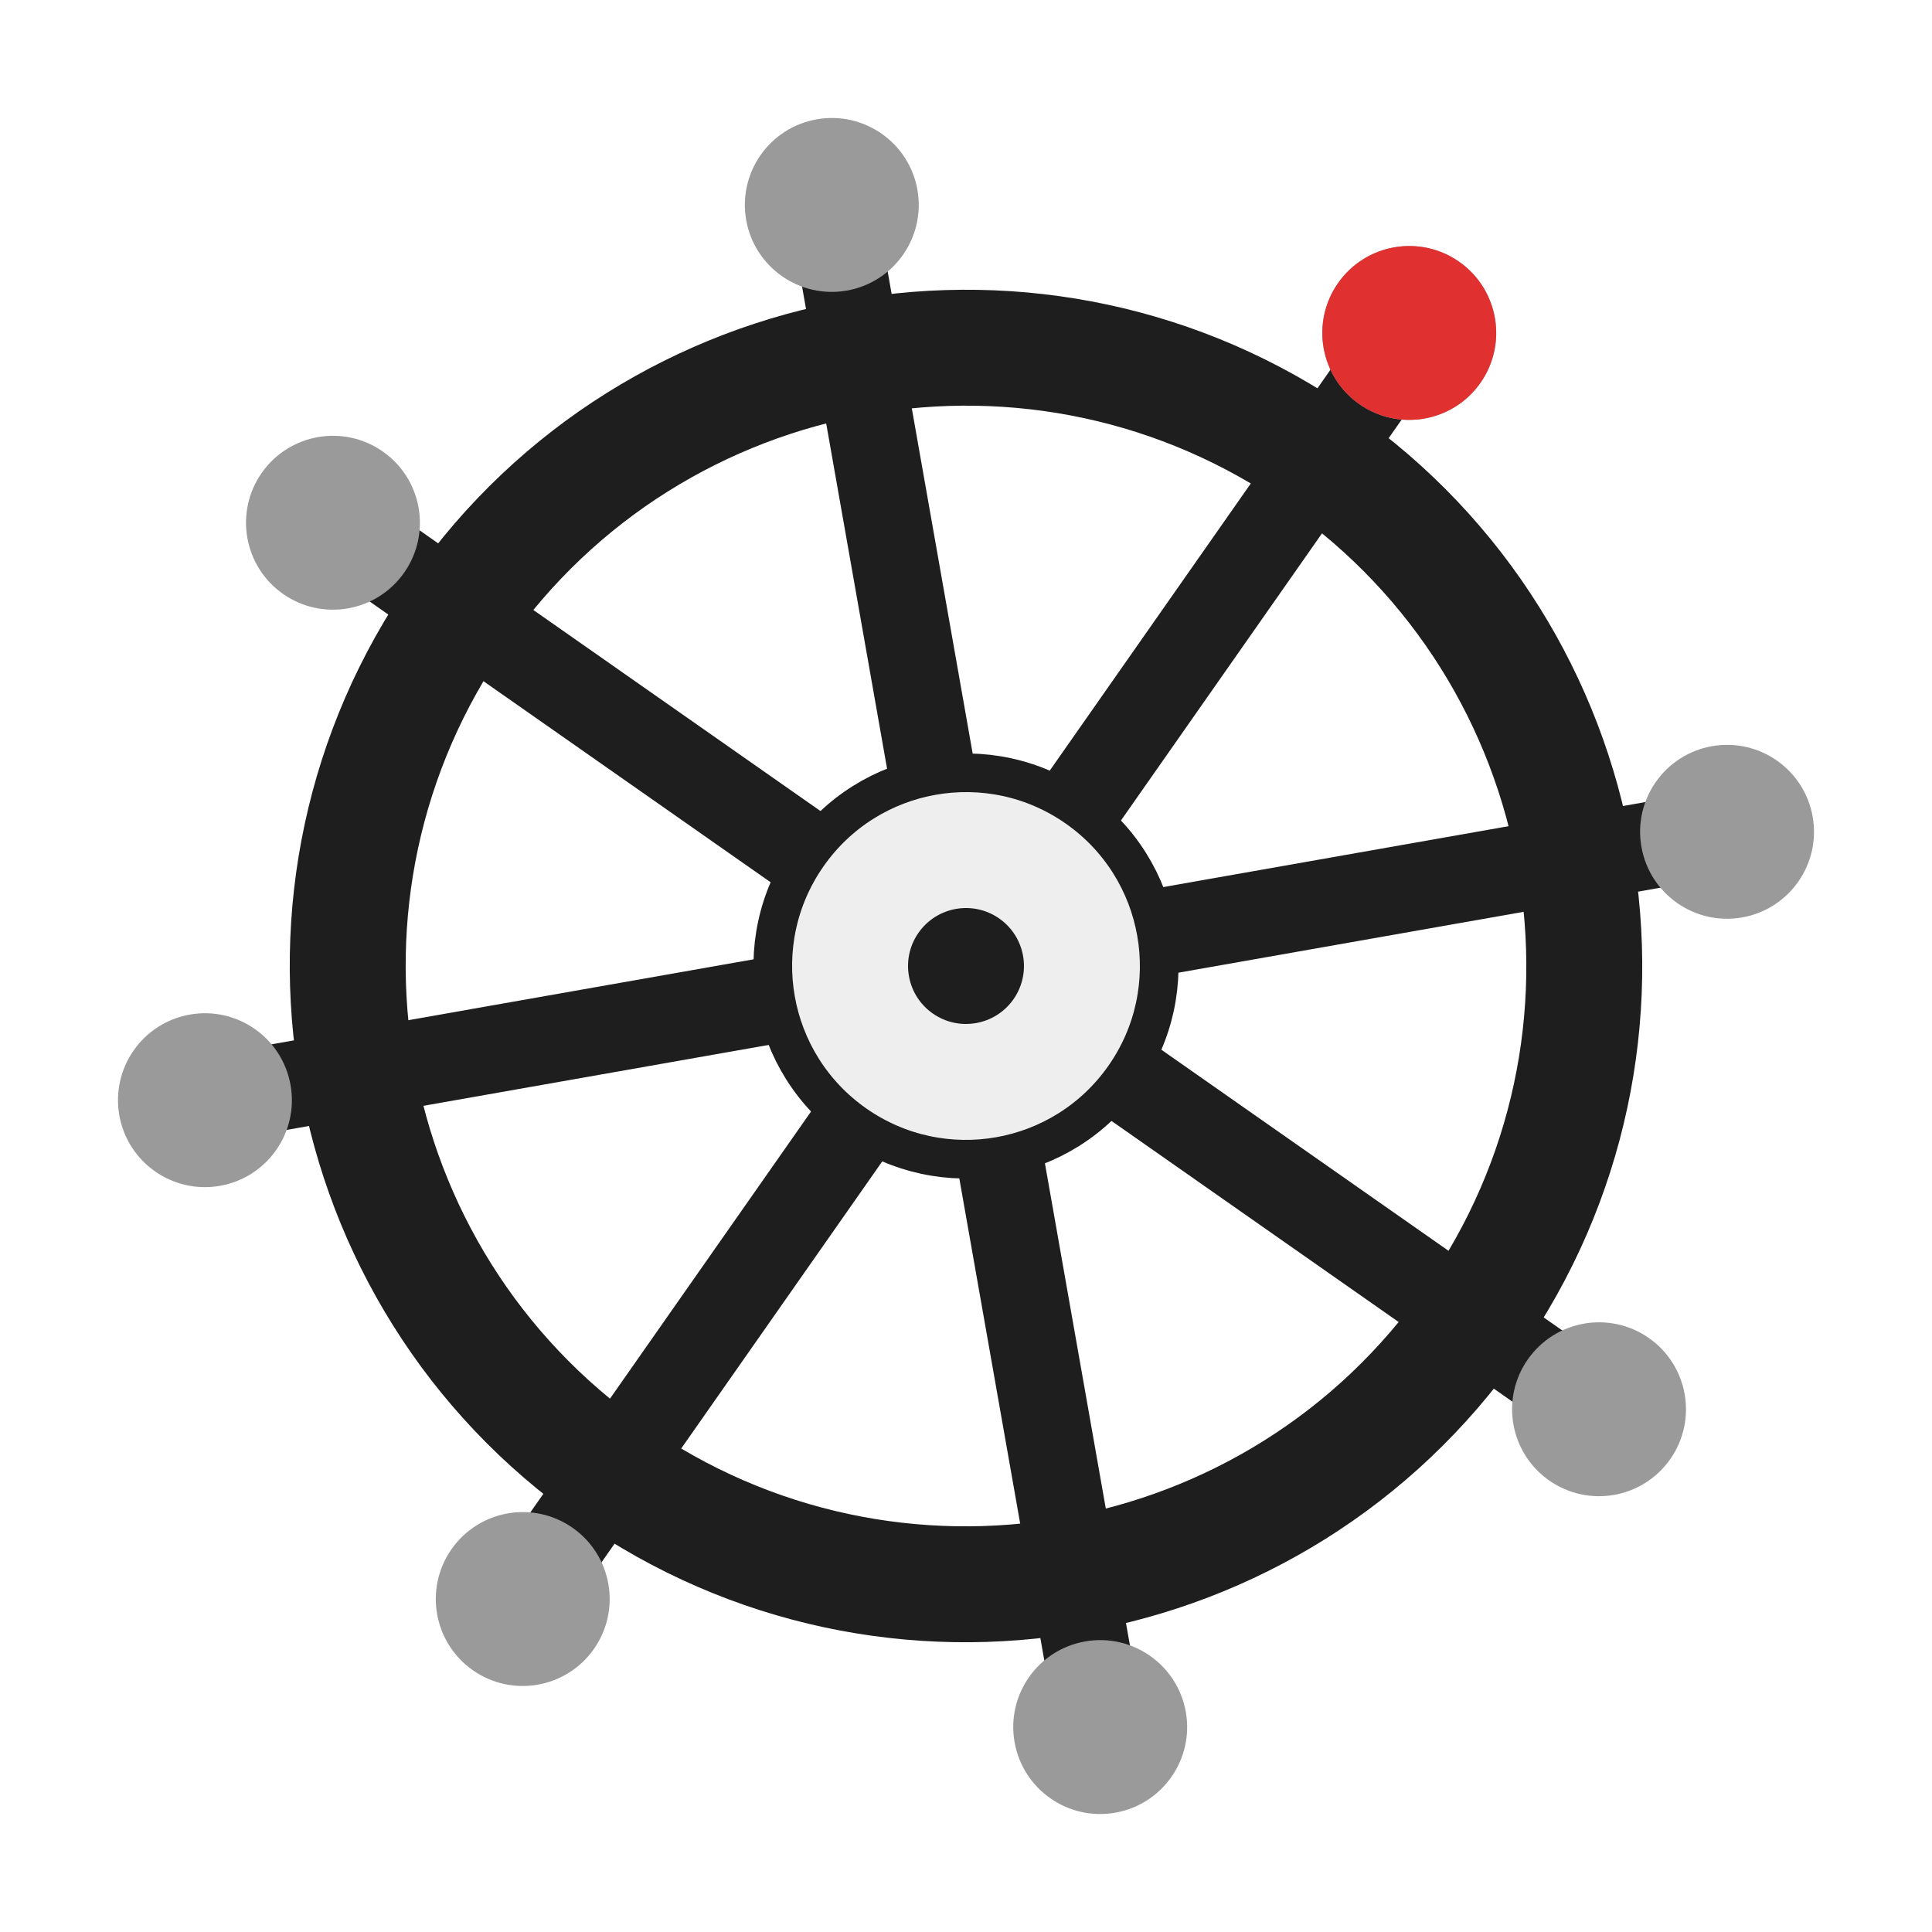
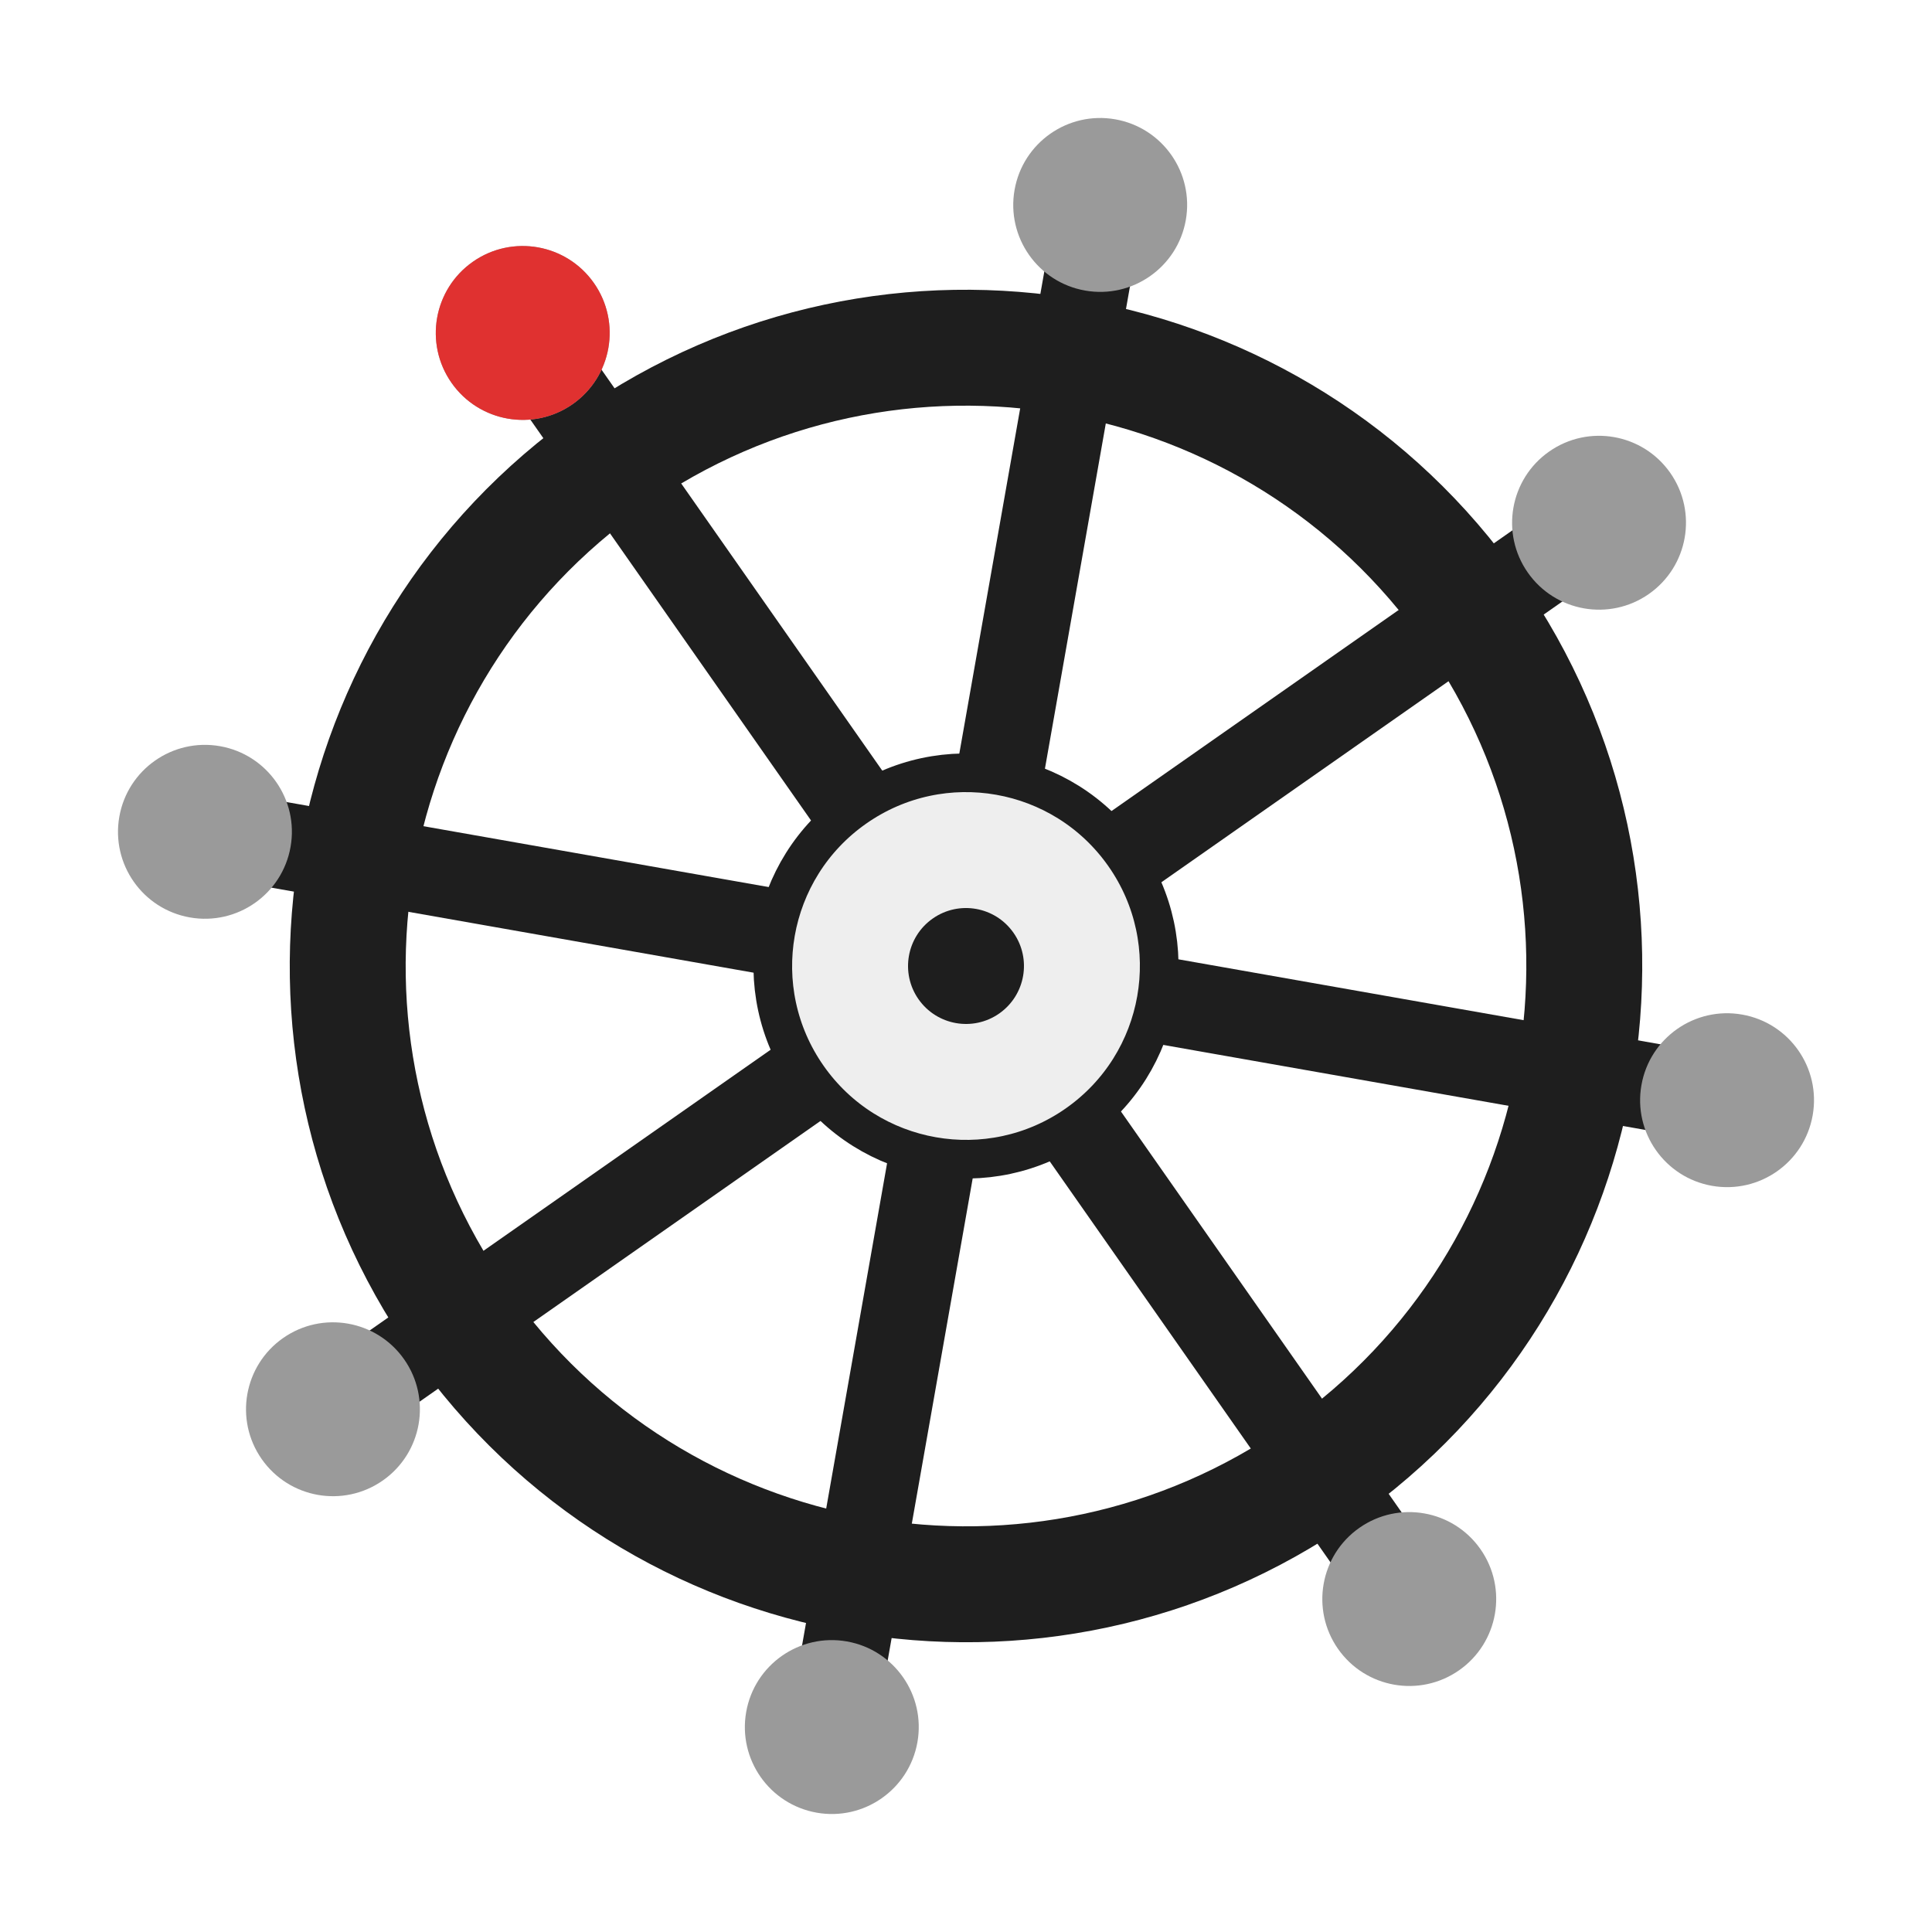
<svg xmlns="http://www.w3.org/2000/svg" width="200" height="200" viewBox="0 0 200 200">
  <g data-block-id="root:root/steering-wheel:steering-wheel" data-source-id="steering-wheel" data-source-type="group" data-source-component="steering-wheel" data-source-component-id="root">
    <g data-block-id="root:root/steering-wheel.children[0]:art" data-source-id="art" data-source-type="group" transform="translate(0 0) translate(0 0) scale(1 1) translate(0 0)">
-       <g data-block-id="root:root/steering-wheel.children[0].children[0]:wheel" data-source-id="wheel" data-source-type="group" transform="rotate(35 100 100)">
+       <g data-block-id="root:root/steering-wheel.children[0].children[0]:wheel" data-source-id="wheel" data-source-type="group" transform="rotate(-35 100 100)">
        <g data-block-id="root:root/steering-wheel.children[0].children[0].children[0]:boat" data-source-id="boat" data-source-type="group">
          <circle data-block-id="root:root/steering-wheel.children[0].children[0].children[0].children[0]:boat-rim" data-source-id="boat-rim" data-source-type="circle" cx="100" cy="100" r="64" fill="none" stroke="#1e1e1e" stroke-width="12" stroke-linecap="round" />
          <g data-block-id="root:root/steering-wheel.children[0].children[0].children[0].children[1][0]:boat-spoke#0" data-source-id="boat-spoke" data-source-type="group">
            <line data-block-id="root:root/steering-wheel.children[0].children[0].children[0].children[1][0].children[0]:boat-spoke-arm" data-source-id="boat-spoke-arm" data-source-type="line" x1="100" y1="100" x2="100" y2="24" fill="none" stroke="#1e1e1e" stroke-width="9" stroke-linecap="round" />
            <circle data-block-id="root:root/steering-wheel.children[0].children[0].children[0].children[1][0].children[1]:boat-spoke-knob" data-source-id="boat-spoke-knob" data-source-type="circle" cx="100" cy="20" r="9" fill="#9a9a9a" stroke="none" stroke-linecap="round" />
          </g>
          <g data-block-id="root:root/steering-wheel.children[0].children[0].children[0].children[1][1]:boat-spoke#1" data-source-id="boat-spoke" data-source-type="group" transform="rotate(45 100 100)">
            <line data-block-id="root:root/steering-wheel.children[0].children[0].children[0].children[1][1].children[0]:boat-spoke-arm" data-source-id="boat-spoke-arm" data-source-type="line" x1="100" y1="100" x2="100" y2="24" fill="none" stroke="#1e1e1e" stroke-width="9" stroke-linecap="round" />
            <circle data-block-id="root:root/steering-wheel.children[0].children[0].children[0].children[1][1].children[1]:boat-spoke-knob" data-source-id="boat-spoke-knob" data-source-type="circle" cx="100" cy="20" r="9" fill="#9a9a9a" stroke="none" stroke-linecap="round" />
          </g>
          <g data-block-id="root:root/steering-wheel.children[0].children[0].children[0].children[1][2]:boat-spoke#2" data-source-id="boat-spoke" data-source-type="group" transform="rotate(90 100 100)">
            <line data-block-id="root:root/steering-wheel.children[0].children[0].children[0].children[1][2].children[0]:boat-spoke-arm" data-source-id="boat-spoke-arm" data-source-type="line" x1="100" y1="100" x2="100" y2="24" fill="none" stroke="#1e1e1e" stroke-width="9" stroke-linecap="round" />
            <circle data-block-id="root:root/steering-wheel.children[0].children[0].children[0].children[1][2].children[1]:boat-spoke-knob" data-source-id="boat-spoke-knob" data-source-type="circle" cx="100" cy="20" r="9" fill="#9a9a9a" stroke="none" stroke-linecap="round" />
          </g>
          <g data-block-id="root:root/steering-wheel.children[0].children[0].children[0].children[1][3]:boat-spoke#3" data-source-id="boat-spoke" data-source-type="group" transform="rotate(135 100 100)">
            <line data-block-id="root:root/steering-wheel.children[0].children[0].children[0].children[1][3].children[0]:boat-spoke-arm" data-source-id="boat-spoke-arm" data-source-type="line" x1="100" y1="100" x2="100" y2="24" fill="none" stroke="#1e1e1e" stroke-width="9" stroke-linecap="round" />
            <circle data-block-id="root:root/steering-wheel.children[0].children[0].children[0].children[1][3].children[1]:boat-spoke-knob" data-source-id="boat-spoke-knob" data-source-type="circle" cx="100" cy="20" r="9" fill="#9a9a9a" stroke="none" stroke-linecap="round" />
          </g>
          <g data-block-id="root:root/steering-wheel.children[0].children[0].children[0].children[1][4]:boat-spoke#4" data-source-id="boat-spoke" data-source-type="group" transform="rotate(180 100 100)">
            <line data-block-id="root:root/steering-wheel.children[0].children[0].children[0].children[1][4].children[0]:boat-spoke-arm" data-source-id="boat-spoke-arm" data-source-type="line" x1="100" y1="100" x2="100" y2="24" fill="none" stroke="#1e1e1e" stroke-width="9" stroke-linecap="round" />
            <circle data-block-id="root:root/steering-wheel.children[0].children[0].children[0].children[1][4].children[1]:boat-spoke-knob" data-source-id="boat-spoke-knob" data-source-type="circle" cx="100" cy="20" r="9" fill="#9a9a9a" stroke="none" stroke-linecap="round" />
          </g>
          <g data-block-id="root:root/steering-wheel.children[0].children[0].children[0].children[1][5]:boat-spoke#5" data-source-id="boat-spoke" data-source-type="group" transform="rotate(225 100 100)">
            <line data-block-id="root:root/steering-wheel.children[0].children[0].children[0].children[1][5].children[0]:boat-spoke-arm" data-source-id="boat-spoke-arm" data-source-type="line" x1="100" y1="100" x2="100" y2="24" fill="none" stroke="#1e1e1e" stroke-width="9" stroke-linecap="round" />
            <circle data-block-id="root:root/steering-wheel.children[0].children[0].children[0].children[1][5].children[1]:boat-spoke-knob" data-source-id="boat-spoke-knob" data-source-type="circle" cx="100" cy="20" r="9" fill="#9a9a9a" stroke="none" stroke-linecap="round" />
          </g>
          <g data-block-id="root:root/steering-wheel.children[0].children[0].children[0].children[1][6]:boat-spoke#6" data-source-id="boat-spoke" data-source-type="group" transform="rotate(270 100 100)">
            <line data-block-id="root:root/steering-wheel.children[0].children[0].children[0].children[1][6].children[0]:boat-spoke-arm" data-source-id="boat-spoke-arm" data-source-type="line" x1="100" y1="100" x2="100" y2="24" fill="none" stroke="#1e1e1e" stroke-width="9" stroke-linecap="round" />
            <circle data-block-id="root:root/steering-wheel.children[0].children[0].children[0].children[1][6].children[1]:boat-spoke-knob" data-source-id="boat-spoke-knob" data-source-type="circle" cx="100" cy="20" r="9" fill="#9a9a9a" stroke="none" stroke-linecap="round" />
          </g>
          <g data-block-id="root:root/steering-wheel.children[0].children[0].children[0].children[1][7]:boat-spoke#7" data-source-id="boat-spoke" data-source-type="group" transform="rotate(315 100 100)">
            <line data-block-id="root:root/steering-wheel.children[0].children[0].children[0].children[1][7].children[0]:boat-spoke-arm" data-source-id="boat-spoke-arm" data-source-type="line" x1="100" y1="100" x2="100" y2="24" fill="none" stroke="#1e1e1e" stroke-width="9" stroke-linecap="round" />
            <circle data-block-id="root:root/steering-wheel.children[0].children[0].children[0].children[1][7].children[1]:boat-spoke-knob" data-source-id="boat-spoke-knob" data-source-type="circle" cx="100" cy="20" r="9" fill="#9a9a9a" stroke="none" stroke-linecap="round" />
          </g>
          <circle data-block-id="root:root/steering-wheel.children[0].children[0].children[0].children[2]:boat-mark" data-source-id="boat-mark" data-source-type="circle" cx="100" cy="20" r="9" fill="#e03130" stroke="none" stroke-linecap="round" />
          <circle data-block-id="root:root/steering-wheel.children[0].children[0].children[0].children[3]:boat-hub" data-source-id="boat-hub" data-source-type="circle" cx="100" cy="100" r="20" fill="#eeeeee" stroke="#1e1e1e" stroke-width="4" stroke-linecap="round" />
          <circle data-block-id="root:root/steering-wheel.children[0].children[0].children[0].children[4]:boat-hub-pin" data-source-id="boat-hub-pin" data-source-type="circle" cx="100" cy="100" r="6" fill="#1e1e1e" stroke="none" stroke-linecap="round" />
        </g>
      </g>
    </g>
    <path data-block-id="root:root/steering-wheel.children[1]:wheel-grab" data-source-id="wheel-grab" data-source-type="ring" d="M 8 100 A 92 92 0 1 1 192 100 A 92 92 0 1 1 8 100 Z M 76 100 A 24 24 0 1 0 124 100 A 24 24 0 1 0 76 100 Z" fill-rule="evenodd" fill="none" stroke="none" stroke-linecap="round" />
  </g>
</svg>
